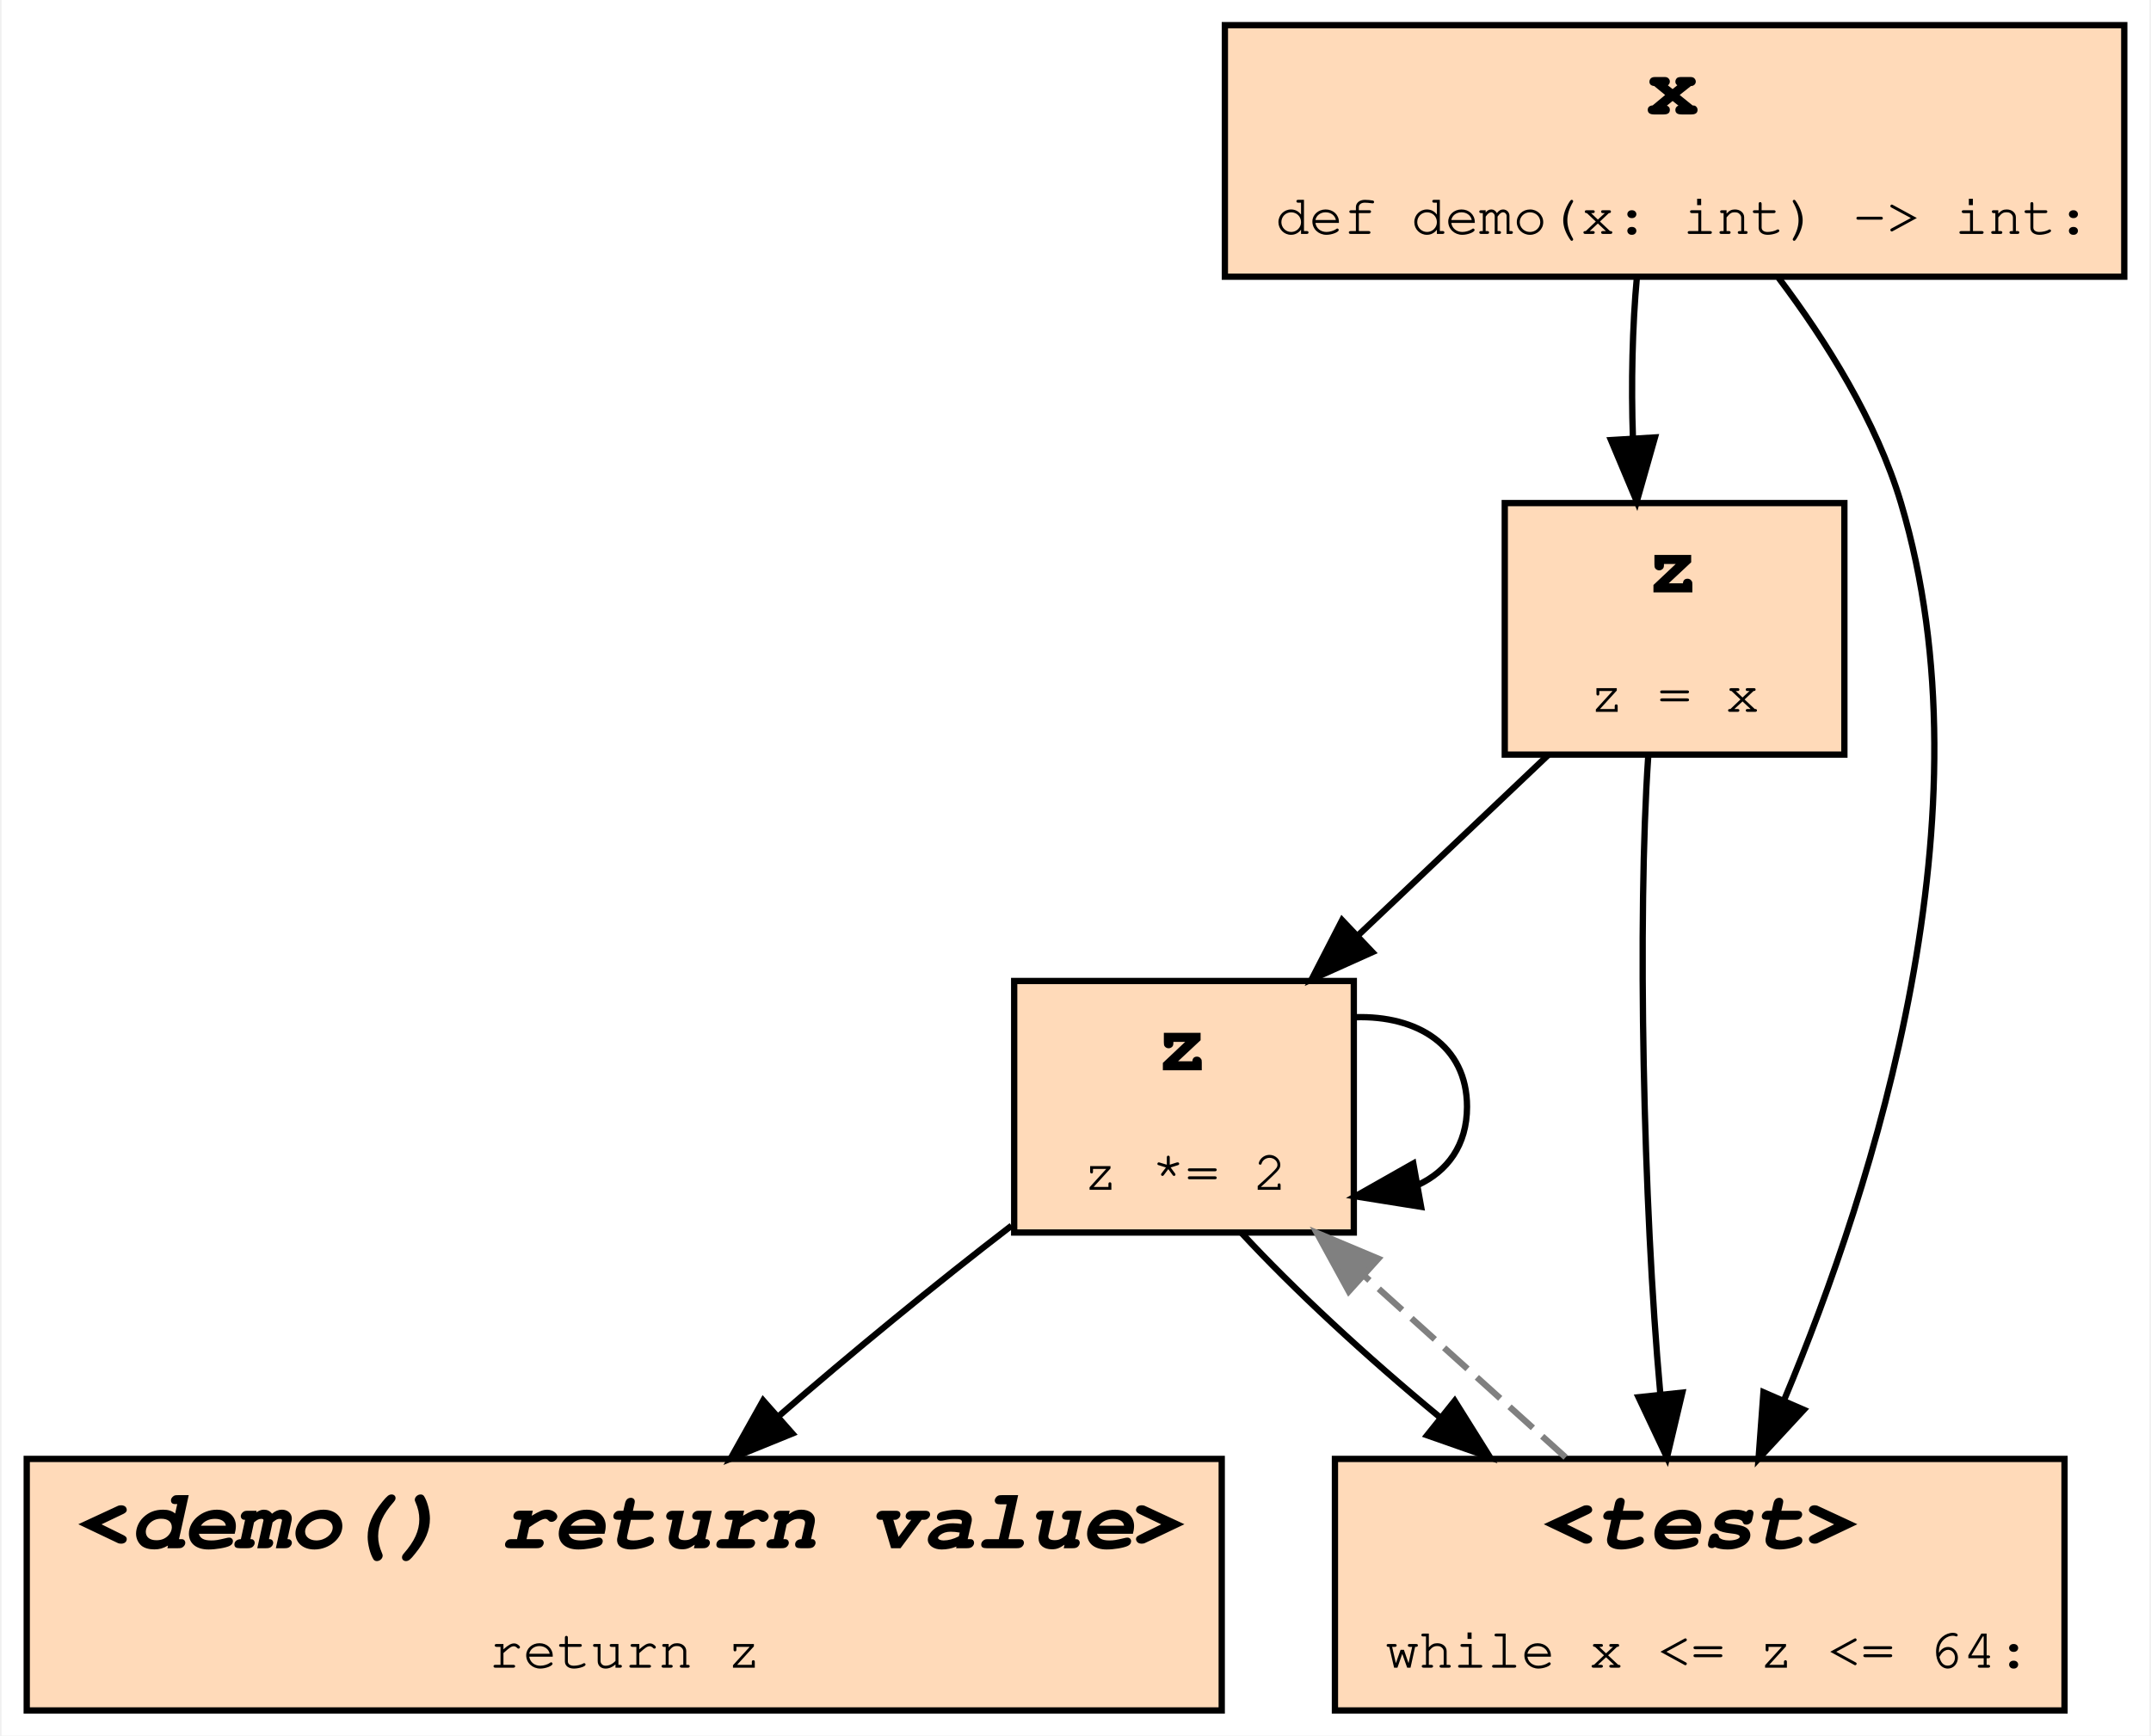
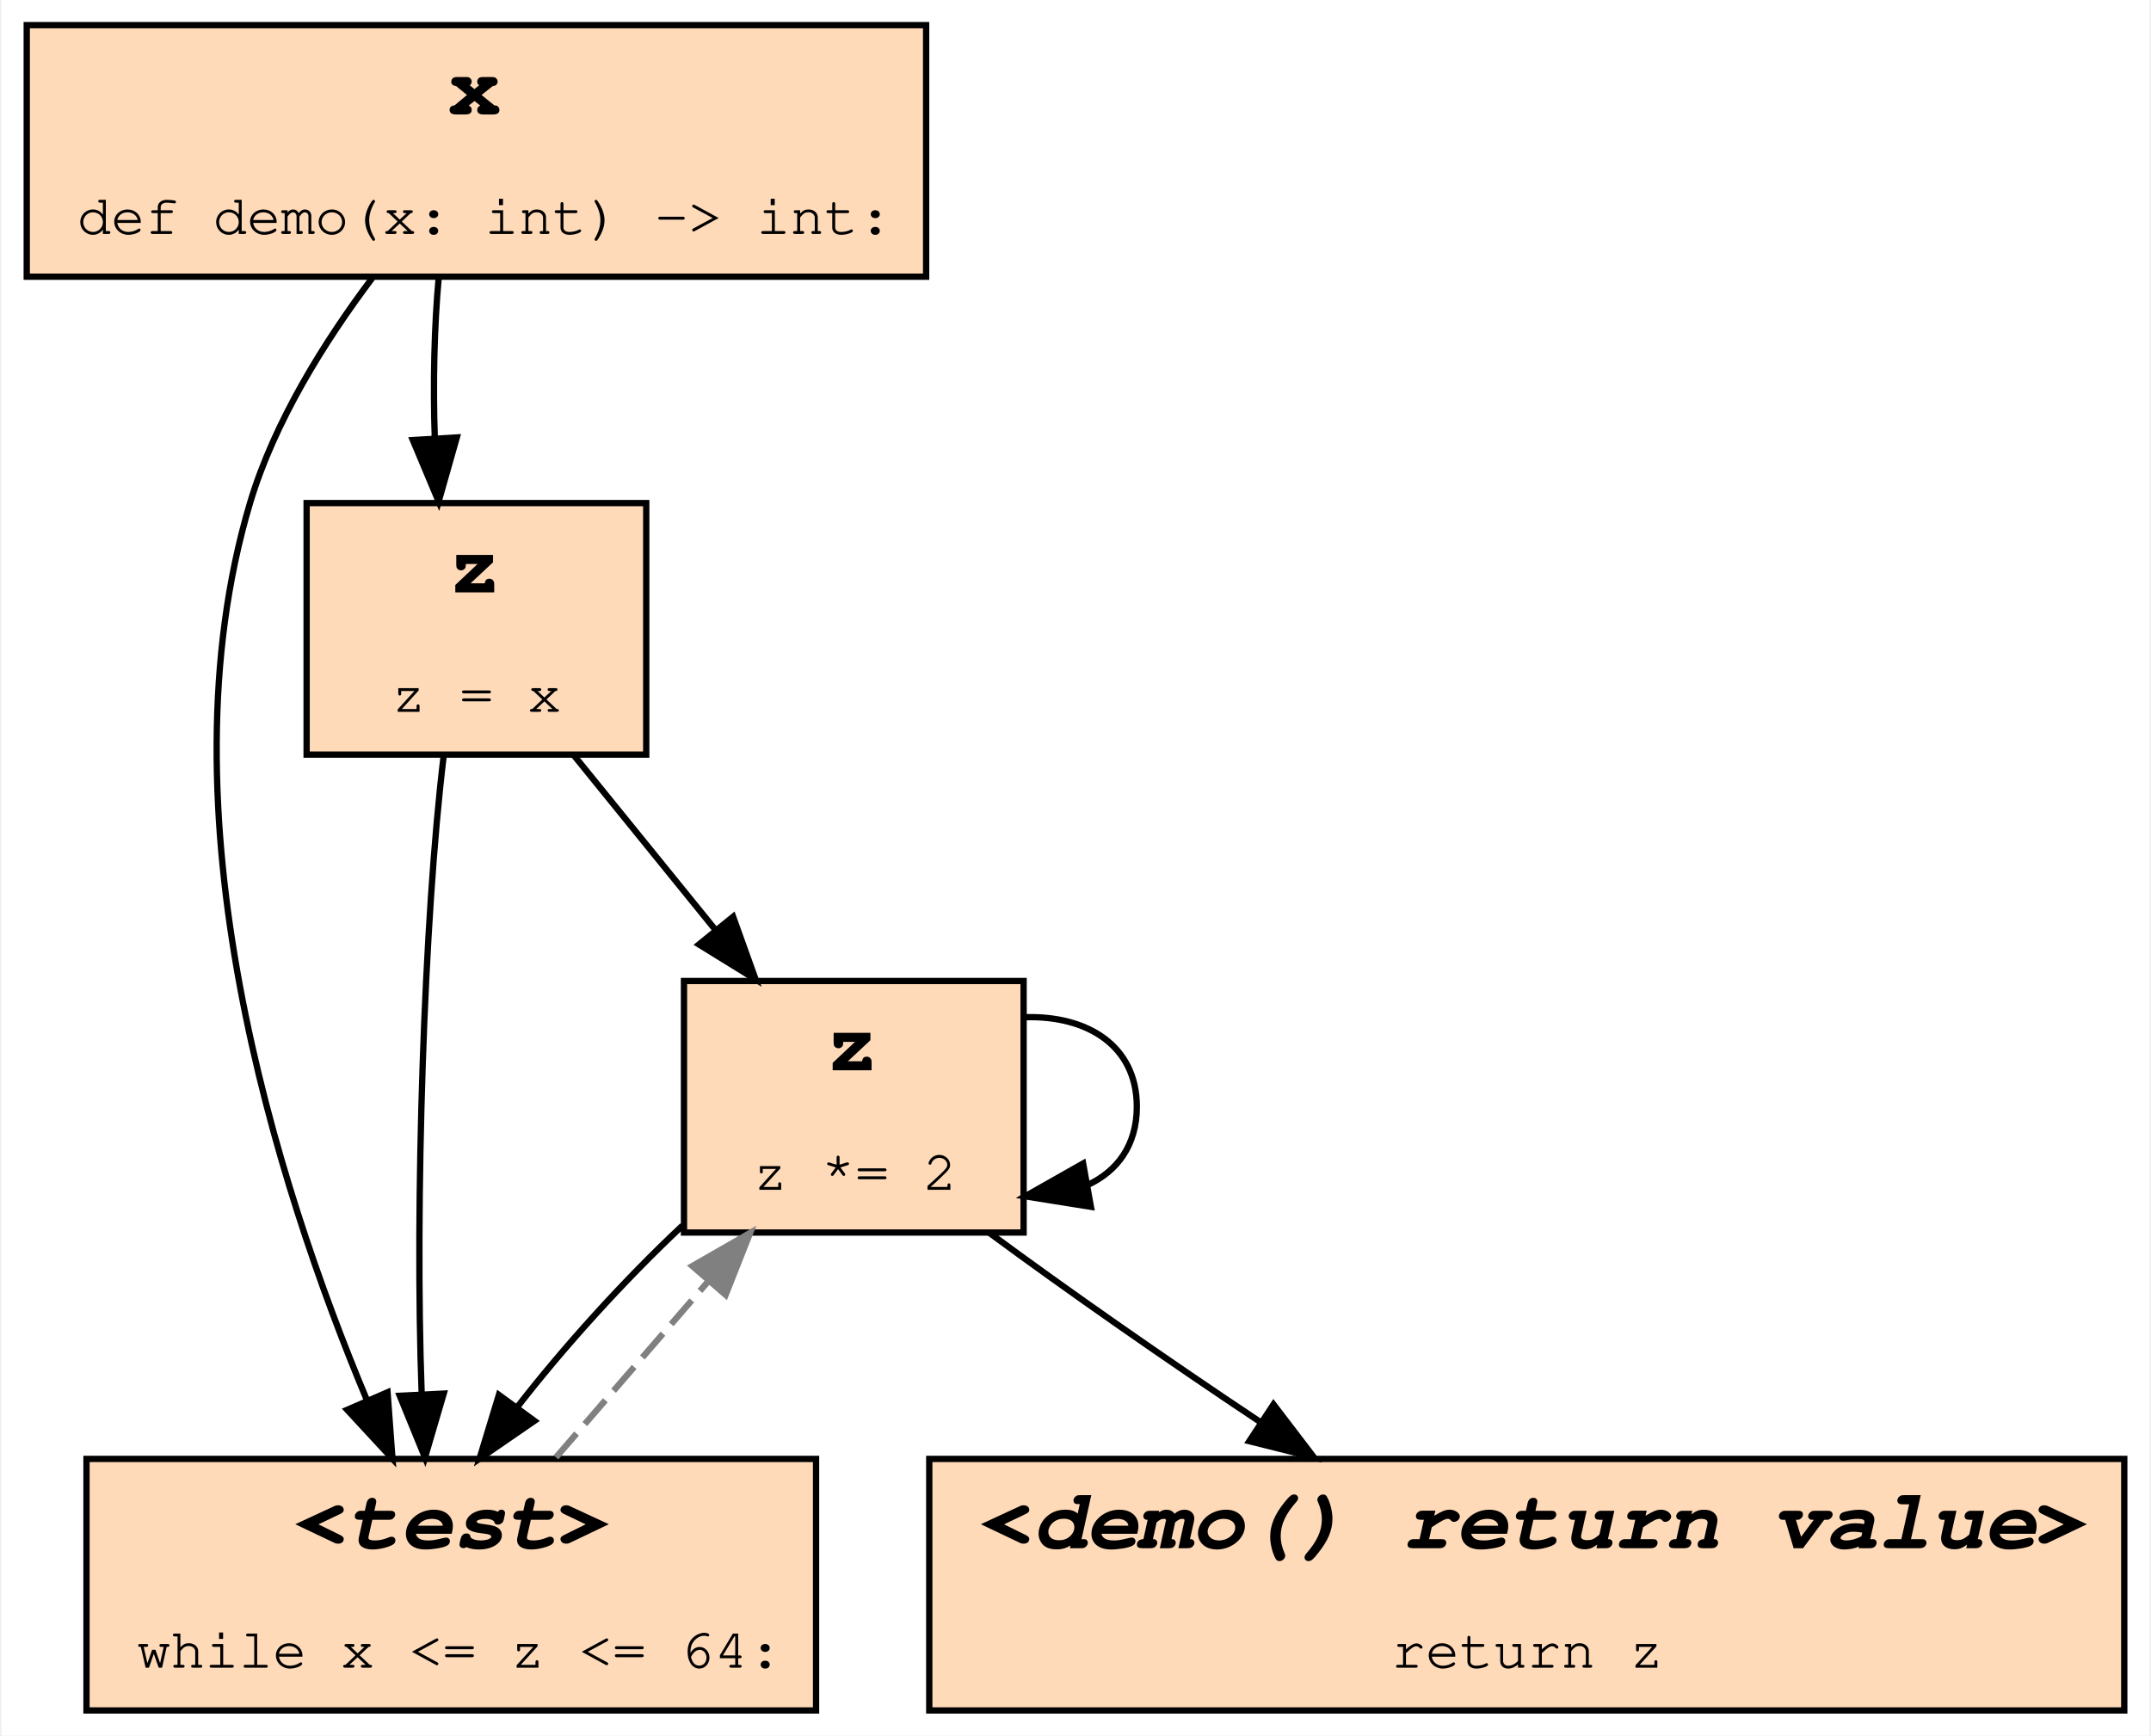
<svg xmlns="http://www.w3.org/2000/svg" xmlns:xlink="http://www.w3.org/1999/xlink" width="342pt" height="276pt" viewBox="0.00 0.00 341.50 276.00">
  <g id="graph0" class="graph" transform="scale(1 1) rotate(0) translate(4 272)">
    <polygon fill="white" stroke="transparent" points="-4,4 -4,-272 337.5,-272 337.5,4 -4,4" />
    <g id="node1" class="node">
      <g id="a_node1">
        <a xlink:title="demo:5">
-           <polygon fill="peachpuff" stroke="black" points="190,-40 0,-40 0,0 190,0 190,-40" />
-           <text text-anchor="start" x="8" y="-25.8" font-family="Courier,monospace" font-weight="bold" font-style="italic" font-size="14.00">&lt;demo() return value&gt;</text>
-           <text text-anchor="start" x="73.5" y="-6.8" font-family="Courier,monospace" font-size="9.00">return z</text>
+           <polygon fill="peachpuff" stroke="black" points="333.5,-40 143.5,-40 143.5,0 333.5,0 333.5,-40" />
+           <text text-anchor="start" x="151.5" y="-25.8" font-family="Courier,monospace" font-weight="bold" font-style="italic" font-size="14.00">&lt;demo() return value&gt;</text>
+           <text text-anchor="start" x="217" y="-6.8" font-family="Courier,monospace" font-size="9.00">return z</text>
        </a>
      </g>
    </g>
    <g id="node2" class="node">
      <g id="a_node2">
        <a xlink:title="demo:4">
-           <polygon fill="peachpuff" stroke="black" points="211,-116 157,-116 157,-76 211,-76 211,-116" />
-           <text text-anchor="start" x="179.5" y="-101.8" font-family="Courier,monospace" font-weight="bold" font-size="14.00">z</text>
-           <text text-anchor="start" x="168" y="-82.8" font-family="Courier,monospace" font-size="9.00">z *= 2</text>
+           <polygon fill="peachpuff" stroke="black" points="158.5,-116 104.5,-116 104.5,-76 158.5,-76 158.5,-116" />
+           <text text-anchor="start" x="127" y="-101.8" font-family="Courier,monospace" font-weight="bold" font-size="14.00">z</text>
+           <text text-anchor="start" x="115.5" y="-82.8" font-family="Courier,monospace" font-size="9.00">z *= 2</text>
        </a>
      </g>
    </g>
    <g id="edge1" class="edge">
-       <path fill="none" stroke="black" d="M156.58,-77.09C144.71,-67.98 131.01,-56.75 119.49,-46.74" />
-       <polygon fill="black" stroke="black" points="121.73,-44.04 111.91,-40.04 117.09,-49.29 121.73,-44.04" />
-     </g>
-     <g id="edge7" class="edge">
-       <path fill="none" stroke="black" d="M211.24,-110.24C221.02,-110.54 229,-105.8 229,-96 229,-89.88 225.88,-85.73 221.16,-83.55" />
-       <polygon fill="black" stroke="black" points="221.7,-80.09 211.24,-81.76 220.46,-86.98 221.7,-80.09" />
-     </g>
-     <g id="node5" class="node">
-       <g id="a_node5">
-         <a xlink:title="demo:3">
-           <polygon fill="peachpuff" stroke="black" points="324,-40 208,-40 208,0 324,0 324,-40" />
-           <text text-anchor="start" x="241" y="-25.8" font-family="Courier,monospace" font-weight="bold" font-style="italic" font-size="14.00">&lt;test&gt;</text>
-           <text text-anchor="start" x="216" y="-6.8" font-family="Courier,monospace" font-size="9.00">while x &lt;= z &lt;= 64:</text>
-         </a>
-       </g>
+       <path fill="none" stroke="black" d="M153.07,-75.94C165.47,-66.78 181.38,-55.68 196.14,-45.86" />
+       <polygon fill="black" stroke="black" points="198.23,-48.67 204.66,-40.25 194.38,-42.82 198.23,-48.67" />
    </g>
    <g id="edge5" class="edge">
-       <path fill="none" stroke="black" d="M193.14,-75.94C201.37,-67.04 212.95,-56.3 224.61,-46.69" />
-       <polygon fill="black" stroke="black" points="227.04,-49.23 232.66,-40.25 222.66,-43.76 227.04,-49.23" />
+       <path fill="none" stroke="black" d="M158.74,-110.24C168.52,-110.54 176.5,-105.8 176.5,-96 176.5,-89.88 173.38,-85.73 168.66,-83.55" />
+       <polygon fill="black" stroke="black" points="169.2,-80.09 158.74,-81.76 167.96,-86.98 169.2,-80.09" />
    </g>
    <g id="node3" class="node">
      <g id="a_node3">
-         <a xlink:title="demo:1">
-           <polygon fill="peachpuff" stroke="black" points="333.5,-268 190.5,-268 190.5,-228 333.5,-228 333.5,-268" />
-           <text text-anchor="start" x="257.5" y="-253.8" font-family="Courier,monospace" font-weight="bold" font-size="14.00">x</text>
-           <text text-anchor="start" x="198.5" y="-234.8" font-family="Courier,monospace" font-size="9.00">def demo(x: int) -&gt; int:</text>
-         </a>
-       </g>
-     </g>
-     <g id="node4" class="node">
-       <g id="a_node4">
-         <a xlink:title="demo:2">
-           <polygon fill="peachpuff" stroke="black" points="289,-192 235,-192 235,-152 289,-152 289,-192" />
-           <text text-anchor="start" x="257.5" y="-177.8" font-family="Courier,monospace" font-weight="bold" font-size="14.00">z</text>
-           <text text-anchor="start" x="248.5" y="-158.8" font-family="Courier,monospace" font-size="9.00">z = x</text>
+         <a xlink:title="demo:3">
+           <polygon fill="peachpuff" stroke="black" points="125.5,-40 9.5,-40 9.5,0 125.5,0 125.5,-40" />
+           <text text-anchor="start" x="42.5" y="-25.8" font-family="Courier,monospace" font-weight="bold" font-style="italic" font-size="14.00">&lt;test&gt;</text>
+           <text text-anchor="start" x="17.5" y="-6.8" font-family="Courier,monospace" font-size="9.00">while x &lt;= z &lt;= 64:</text>
        </a>
      </g>
    </g>
    <g id="edge2" class="edge">
-       <path fill="none" stroke="black" d="M256.01,-227.94C255.29,-220.15 255.08,-210.95 255.38,-202.34" />
-       <polygon fill="black" stroke="black" points="258.88,-202.44 255.99,-192.25 251.89,-202.02 258.88,-202.44" />
+       <path fill="none" stroke="black" d="M104.25,-77.09C95.01,-68.42 85.42,-57.83 77.95,-48.19" />
+       <polygon fill="black" stroke="black" points="80.72,-46.05 71.99,-40.04 75.07,-50.18 80.72,-46.05" />
+     </g>
+     <g id="edge7" class="edge">
+       <path fill="none" stroke="grey" stroke-dasharray="5,2" d="M84.15,-40.25C91.5,-48.75 100.28,-58.9 108.26,-68.13" />
+       <polygon fill="grey" stroke="grey" points="105.83,-70.67 115.02,-75.94 111.12,-66.09 105.83,-70.67" />
+     </g>
+     <g id="node4" class="node">
+       <g id="a_node4">
+         <a xlink:title="demo:1">
+           <polygon fill="peachpuff" stroke="black" points="143,-268 0,-268 0,-228 143,-228 143,-268" />
+           <text text-anchor="start" x="67" y="-253.8" font-family="Courier,monospace" font-weight="bold" font-size="14.00">x</text>
+           <text text-anchor="start" x="8" y="-234.8" font-family="Courier,monospace" font-size="9.00">def demo(x: int) -&gt; int:</text>
+         </a>
+       </g>
+     </g>
+     <g id="edge3" class="edge">
+       <path fill="none" stroke="black" d="M54.94,-227.79C47.43,-217.81 39.38,-205.01 35.5,-192 20.85,-142.87 39.7,-83.71 54.06,-49.42" />
+       <polygon fill="black" stroke="black" points="57.37,-50.6 58.15,-40.03 50.95,-47.81 57.37,-50.6" />
+     </g>
+     <g id="node5" class="node">
+       <g id="a_node5">
+         <a xlink:title="demo:2">
+           <polygon fill="peachpuff" stroke="black" points="98.5,-192 44.5,-192 44.5,-152 98.5,-152 98.5,-192" />
+           <text text-anchor="start" x="67" y="-177.8" font-family="Courier,monospace" font-weight="bold" font-size="14.00">z</text>
+           <text text-anchor="start" x="58" y="-158.8" font-family="Courier,monospace" font-size="9.00">z = x</text>
+         </a>
+       </g>
+     </g>
+     <g id="edge8" class="edge">
+       <path fill="none" stroke="black" d="M65.51,-227.94C64.79,-220.15 64.58,-210.95 64.88,-202.34" />
+       <polygon fill="black" stroke="black" points="68.38,-202.44 65.49,-192.25 61.39,-202.02 68.38,-202.44" />
+     </g>
+     <g id="edge6" class="edge">
+       <path fill="none" stroke="black" d="M86.95,-151.94C93.83,-143.46 102.05,-133.33 109.54,-124.08" />
+       <polygon fill="black" stroke="black" points="112.31,-126.22 115.89,-116.25 106.88,-121.81 112.31,-126.22" />
    </g>
    <g id="edge4" class="edge">
-       <path fill="none" stroke="black" d="M278.56,-227.79C286.07,-217.81 294.12,-205.01 298,-192 312.65,-142.87 293.8,-83.71 279.44,-49.42" />
-       <polygon fill="black" stroke="black" points="282.55,-47.81 275.35,-40.03 276.13,-50.6 282.55,-47.81" />
-     </g>
-     <g id="edge6" class="edge">
-       <path fill="none" stroke="black" d="M241.91,-151.94C232.7,-143.21 221.64,-132.71 211.66,-123.24" />
-       <polygon fill="black" stroke="black" points="213.95,-120.59 204.29,-116.25 209.14,-125.67 213.95,-120.59" />
-     </g>
-     <g id="edge3" class="edge">
-       <path fill="none" stroke="black" d="M257.81,-151.7C256.06,-126.05 257.01,-80.48 259.72,-50.5" />
-       <polygon fill="black" stroke="black" points="263.23,-50.54 260.79,-40.23 256.27,-49.81 263.23,-50.54" />
-     </g>
-     <g id="edge8" class="edge">
-       <path fill="none" stroke="grey" stroke-dasharray="5,2" d="M244.67,-40.25C234.87,-49.1 223.09,-59.72 212.54,-69.24" />
-       <polygon fill="grey" stroke="grey" points="210.2,-66.65 205.12,-75.94 214.89,-71.84 210.2,-66.65" />
+       <path fill="none" stroke="black" d="M66.28,-151.7C63.17,-126.05 61.69,-80.48 62.79,-50.5" />
+       <polygon fill="black" stroke="black" points="66.3,-50.39 63.32,-40.23 59.31,-50.04 66.3,-50.39" />
    </g>
  </g>
</svg>
